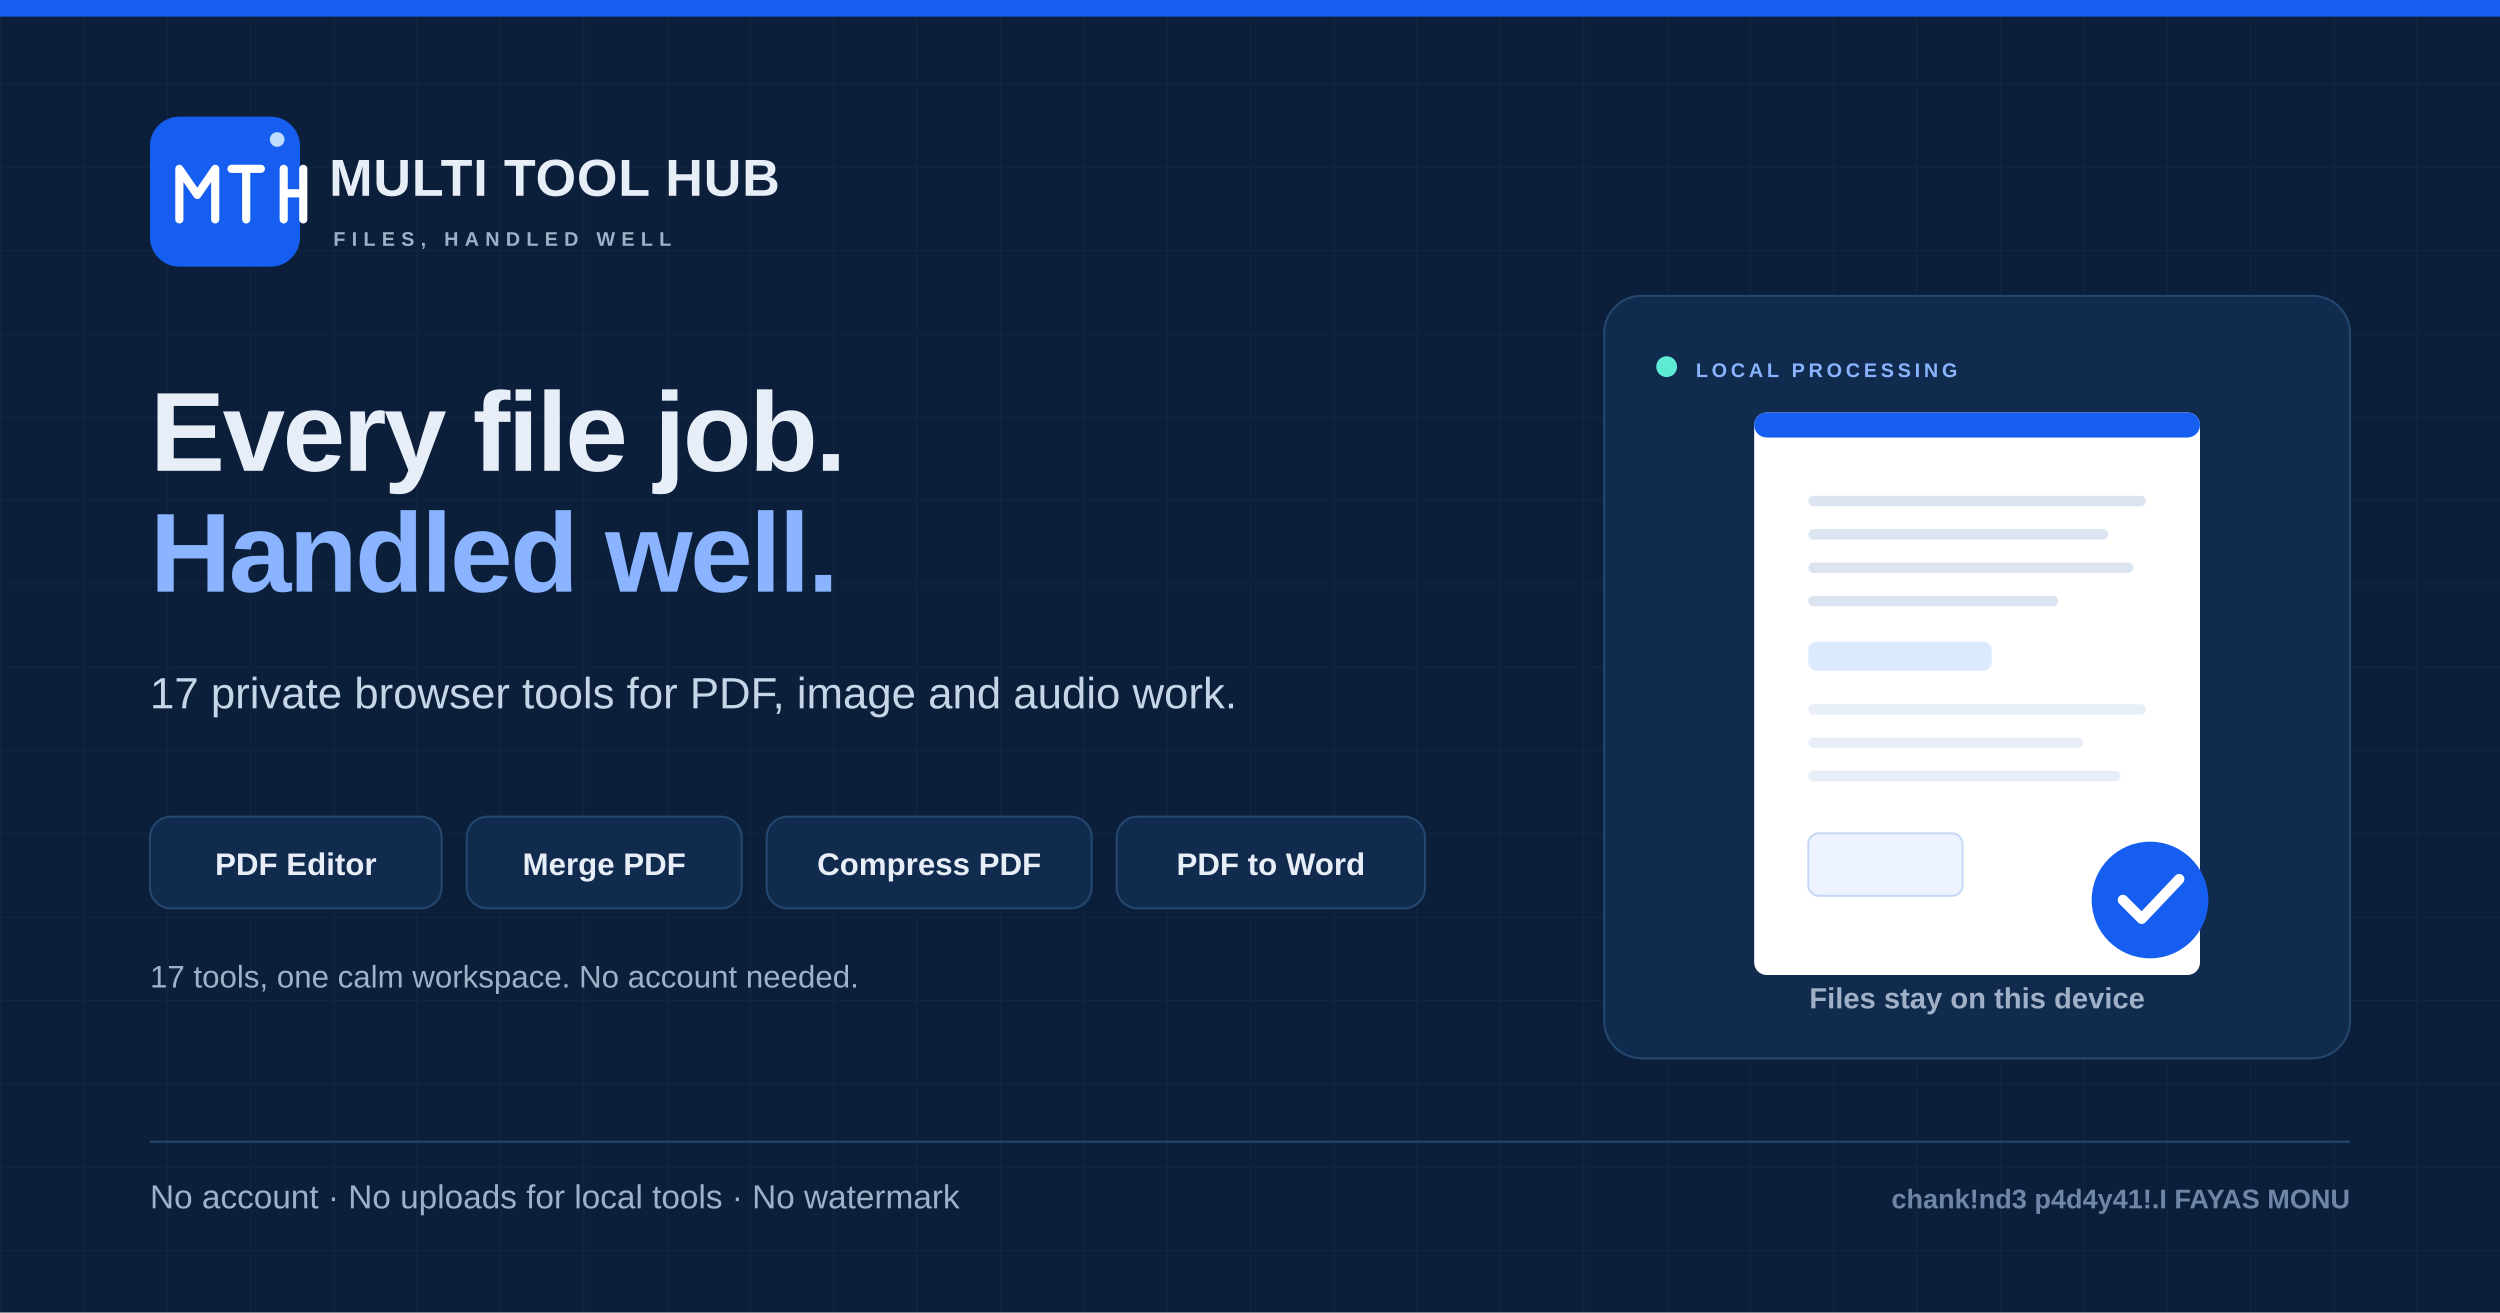
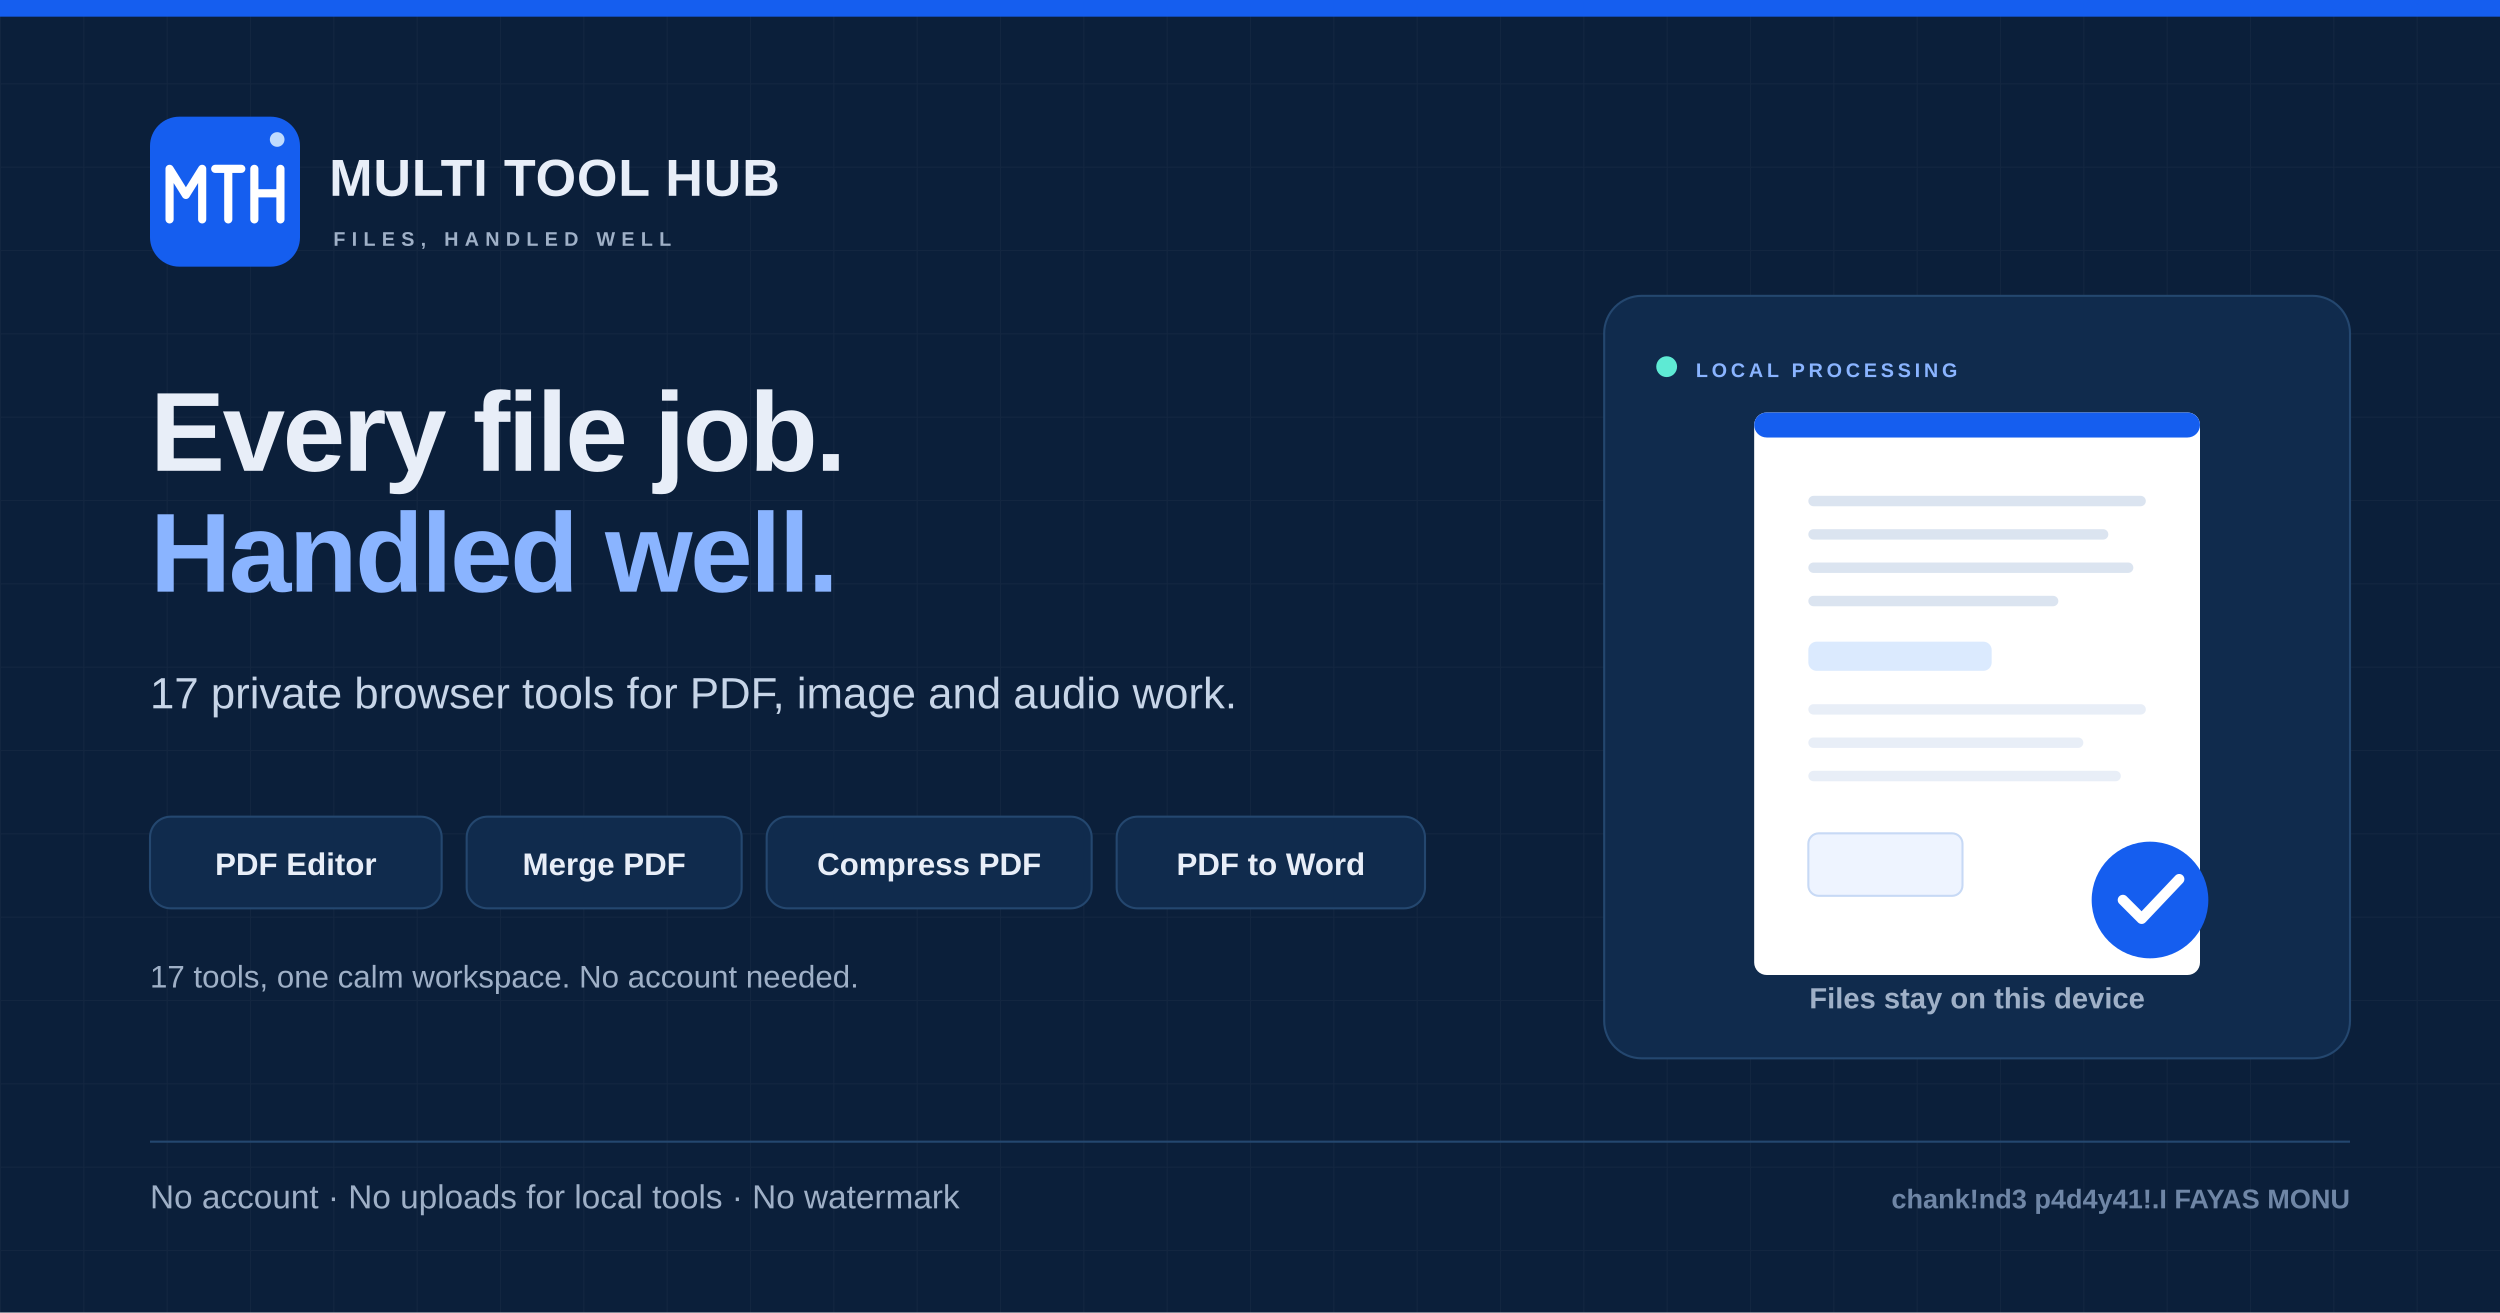
<svg xmlns="http://www.w3.org/2000/svg" width="1200" height="630" viewBox="0 0 1200 630">
  <defs>
    <pattern id="grid" width="40" height="40" patternUnits="userSpaceOnUse">
      <path d="M40 0H0V40" fill="none" stroke="#ffffff" stroke-opacity=".035" stroke-width="1" />
    </pattern>
  </defs>
  <rect width="1200" height="630" fill="#0b1f3a" />
  <rect width="1200" height="630" fill="url(#grid)" />
  <rect width="1200" height="8" fill="#155eef" />
  <g transform="translate(68.8696 51.3043) scale(0.782609)">
    <rect x="4" y="6" width="92" height="92" rx="18" fill="#155eef" />
    <g fill="none" stroke="#ffffff" stroke-width="5" stroke-linecap="round" stroke-linejoin="round">
-       <path d="M22 69V38l11 16 11-16v31" />
-       <path d="M54 38h18M63 38v31" />
-       <path d="M86 38v31M86 53h12M98 38v31" />
+       <path d="M16 69V38l10 16 10-16v31" />
+       <path d="M44 38h16M52 38v31" />
+       <path d="M68 38v31M68 53h16M84 38v31" />
    </g>
    <circle cx="82" cy="20" r="4.5" fill="#bfdbfe" />
  </g>
  <text x="158" y="94" font-family="Segoe UI, Arial, sans-serif" font-size="25" font-weight="700" letter-spacing=".4" fill="#e8eef8">MULTI TOOL HUB</text>
  <text x="160" y="118" font-family="Segoe UI, Arial, sans-serif" font-size="9.5" font-weight="700" letter-spacing="3" fill="#9fb0c7">FILES, HANDLED WELL</text>
  <text x="72" y="226" font-family="Segoe UI, Arial, sans-serif" font-size="54" font-weight="700" letter-spacing="-1.2" fill="#e8eef8">Every file job.</text>
  <text x="72" y="284" font-family="Segoe UI, Arial, sans-serif" font-size="54" font-weight="700" letter-spacing="-1.2" fill="#8ab4ff">Handled well.</text>
  <text x="72" y="340" font-family="Segoe UI, Arial, sans-serif" font-size="21" font-weight="400" fill="#c7d5e8">17 private browser tools for PDF, image and audio work.</text>
  <g font-family="Segoe UI, Arial, sans-serif" font-size="15" font-weight="600">
    <rect x="72" y="392" width="140" height="44" rx="10" fill="#102b4d" stroke="#24476f" />
    <text x="142" y="420" text-anchor="middle" fill="#e8eef8">PDF Editor</text>
    <rect x="224" y="392" width="132" height="44" rx="10" fill="#102b4d" stroke="#24476f" />
    <text x="290" y="420" text-anchor="middle" fill="#e8eef8">Merge PDF</text>
    <rect x="368" y="392" width="156" height="44" rx="10" fill="#102b4d" stroke="#24476f" />
    <text x="446" y="420" text-anchor="middle" fill="#e8eef8">Compress PDF</text>
    <rect x="536" y="392" width="148" height="44" rx="10" fill="#102b4d" stroke="#24476f" />
    <text x="610" y="420" text-anchor="middle" fill="#e8eef8">PDF to Word</text>
  </g>
  <text x="72" y="474" font-family="Segoe UI, Arial, sans-serif" font-size="15" font-weight="400" fill="#9fb0c7">17 tools, one calm workspace. No account needed.</text>
  <rect x="770" y="142" width="358" height="366" rx="18" fill="#102b4d" stroke="#24476f" />
  <circle cx="800" cy="176" r="5" fill="#5eead4" />
  <text x="814" y="181" font-family="Segoe UI, Arial, sans-serif" font-size="9.5" font-weight="700" letter-spacing="1.8" fill="#8ab4ff">LOCAL PROCESSING</text>
  <rect x="842" y="198" width="214" height="270" rx="6" fill="#ffffff" />
  <rect x="842" y="198" width="214" height="12" rx="6" fill="#155eef" />
  <rect x="868" y="238" width="162" height="5" rx="2.5" fill="#dbe4f0" />
  <rect x="868" y="254" width="144" height="5" rx="2.5" fill="#dbe4f0" />
  <rect x="868" y="270" width="156" height="5" rx="2.5" fill="#dbe4f0" />
  <rect x="868" y="286" width="120" height="5" rx="2.5" fill="#dbe4f0" />
  <rect x="868" y="308" width="88" height="14" rx="4" fill="#dbeafe" />
  <rect x="868" y="338" width="162" height="5" rx="2.5" fill="#e8eef7" />
  <rect x="868" y="354" width="132" height="5" rx="2.5" fill="#e8eef7" />
  <rect x="868" y="370" width="150" height="5" rx="2.5" fill="#e8eef7" />
  <rect x="868" y="400" width="74" height="30" rx="5" fill="#eef4ff" stroke="#c7d9f5" />
  <circle cx="1032" cy="432" r="28" fill="#155eef" />
  <path d="M1019 432l9 9 18-19" fill="none" stroke="#ffffff" stroke-width="5" stroke-linecap="round" stroke-linejoin="round" />
  <text x="949" y="484" text-anchor="middle" font-family="Segoe UI, Arial, sans-serif" font-size="14" font-weight="600" fill="#9fb0c7">Files stay on this device</text>
  <line x1="72" y1="548" x2="1128" y2="548" stroke="#24476f" />
  <text x="72" y="580" font-family="Segoe UI, Arial, sans-serif" font-size="16" font-weight="400" fill="#9fb0c7">No account  ·  No uploads for local tools  ·  No watermark</text>
  <text x="1128" y="580" text-anchor="end" font-family="Segoe UI, Arial, sans-serif" font-size="13" font-weight="600" fill="#6f86a6">chank!nd3 p4d4y41!.I FAYAS MONU</text>
</svg>
